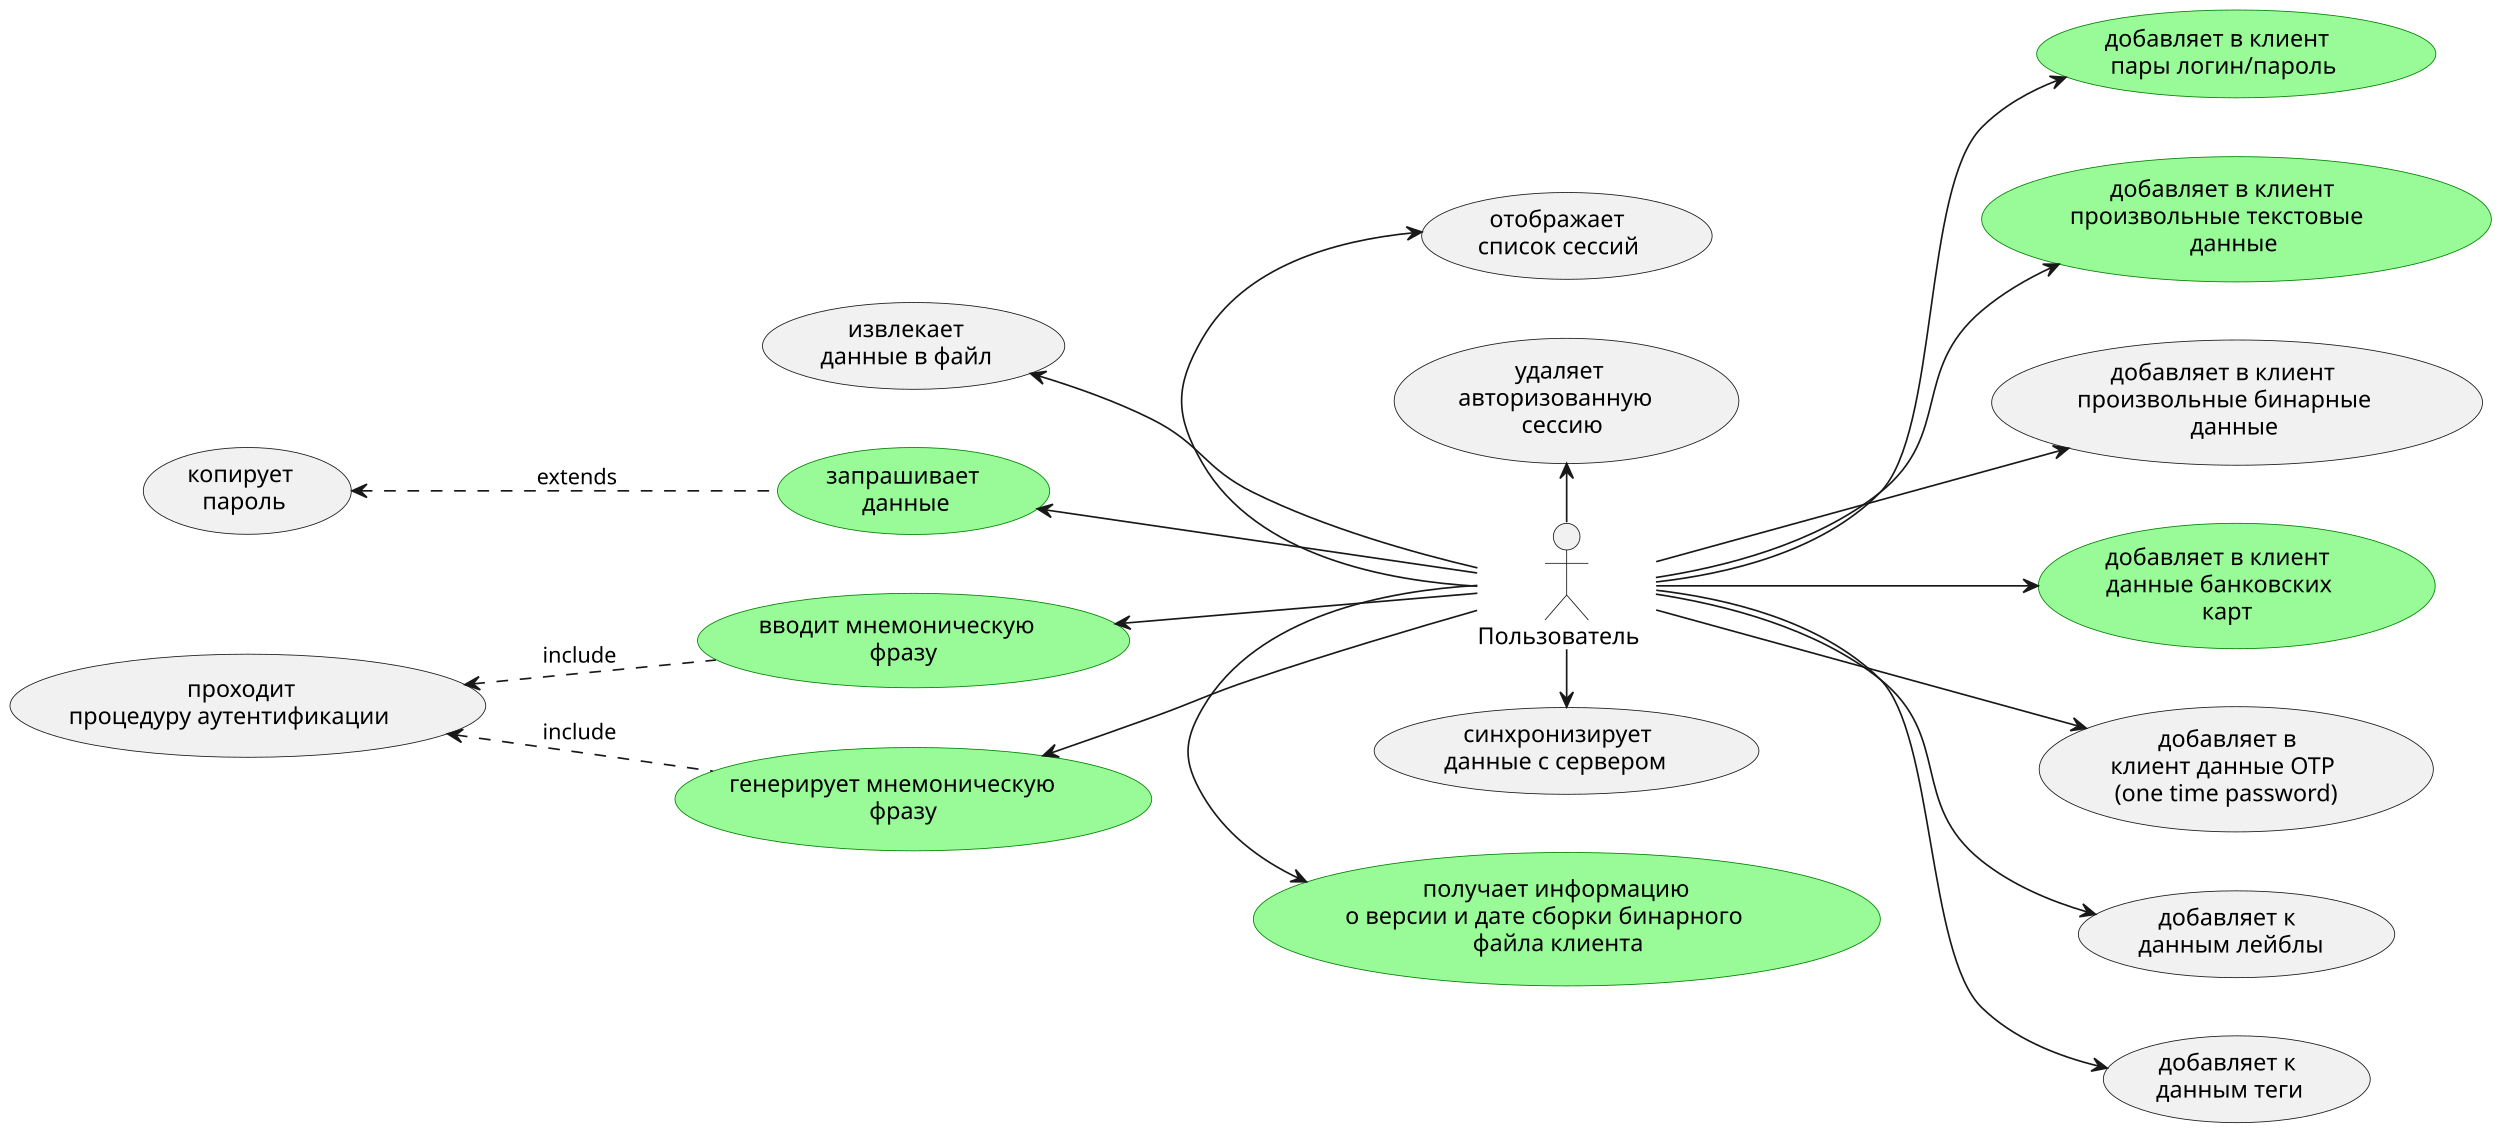
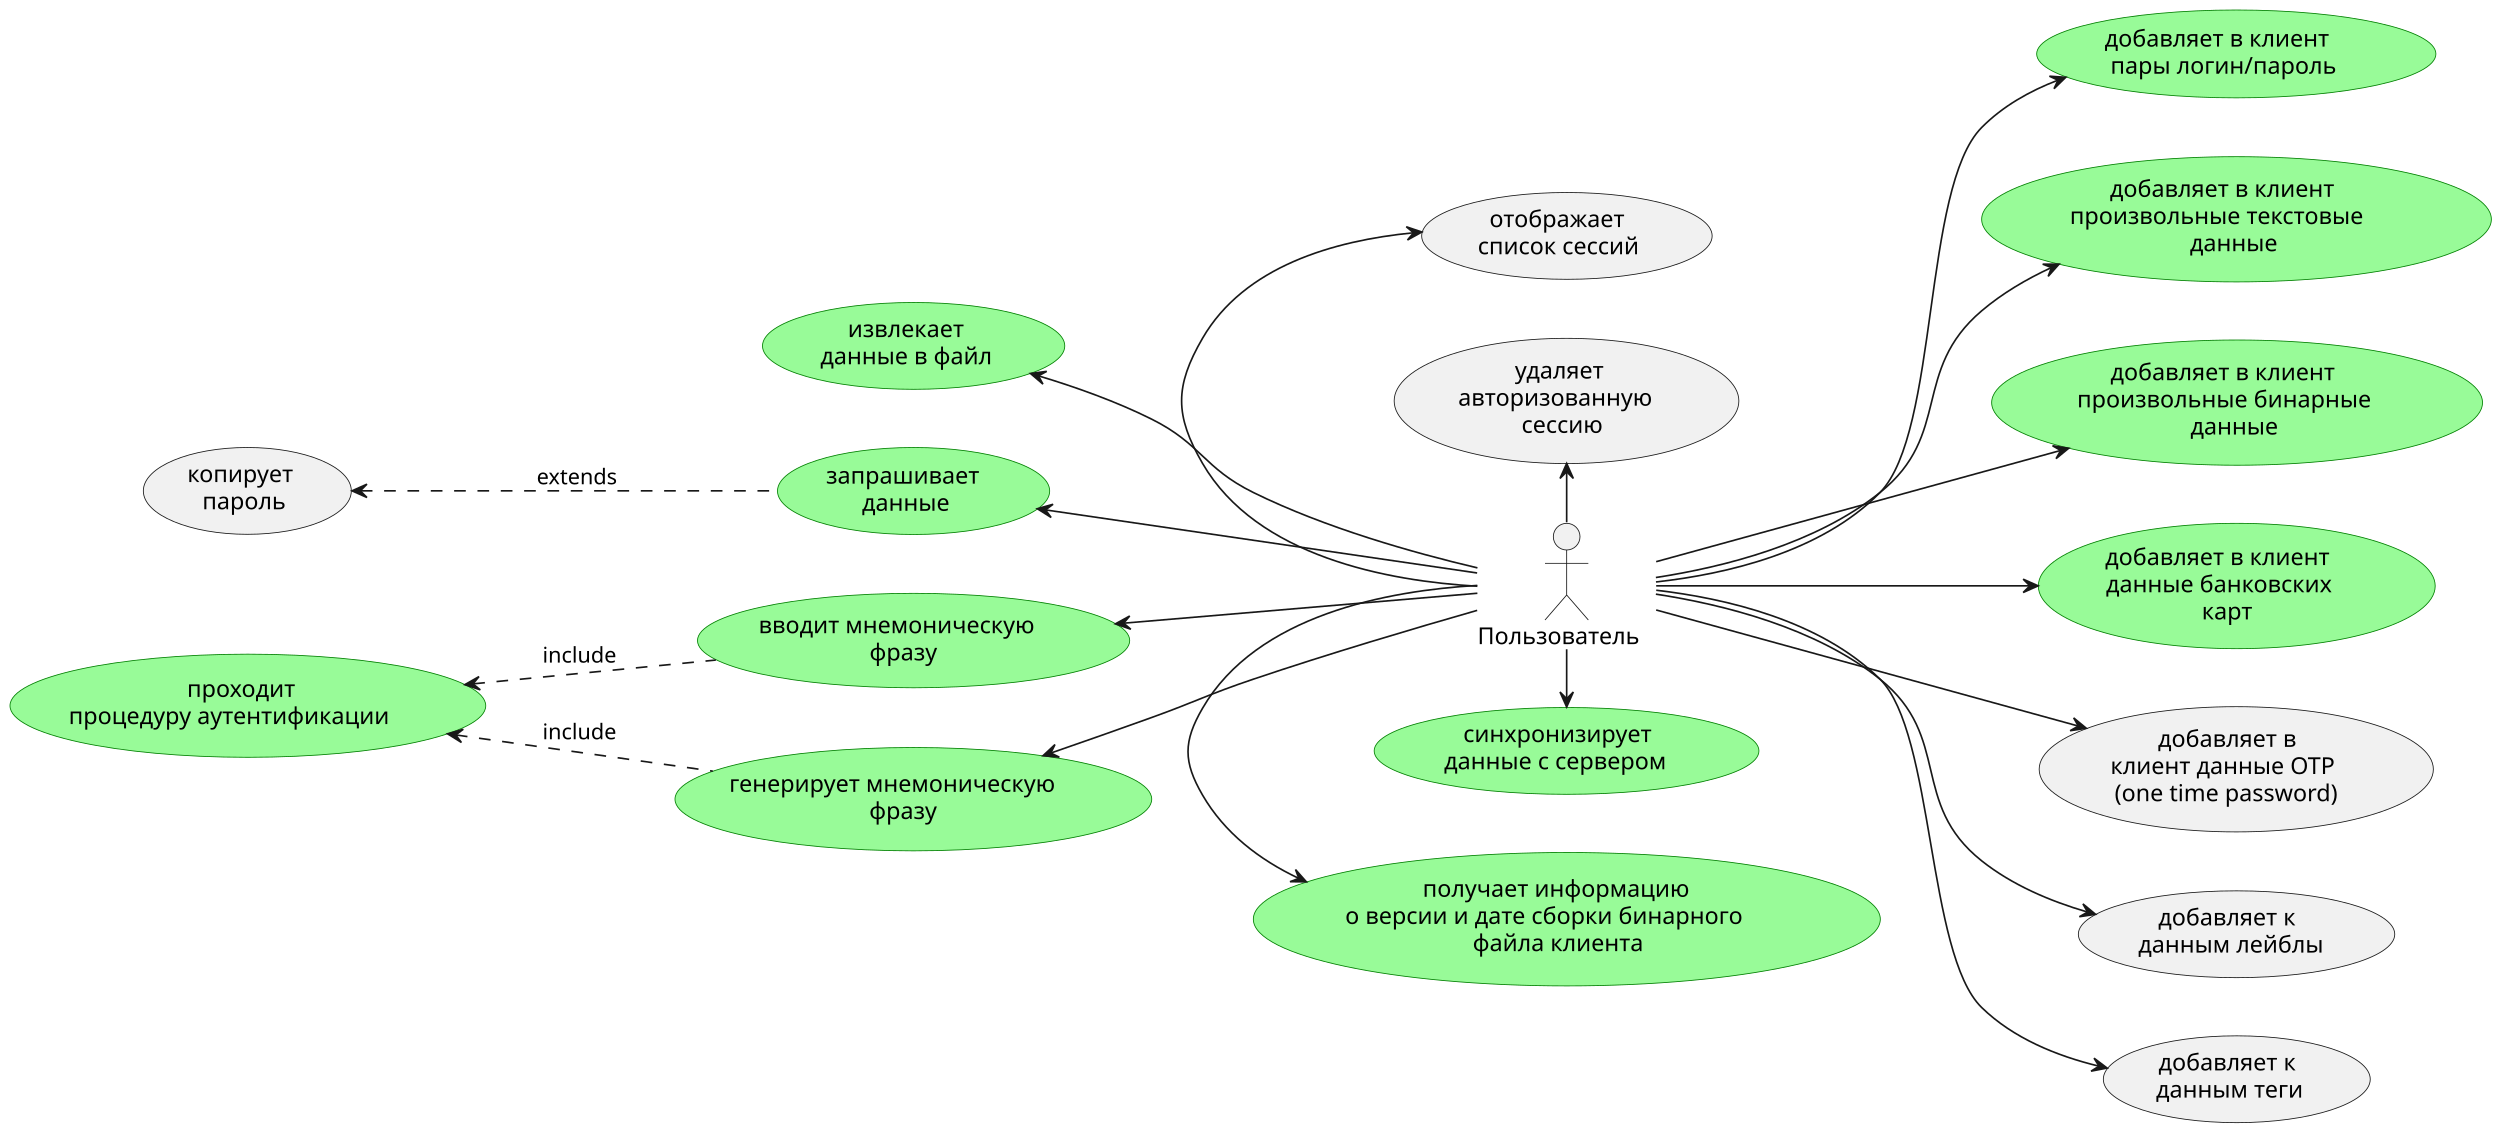
<svg xmlns="http://www.w3.org/2000/svg" contentStyleType="text/css" height="679px" preserveAspectRatio="none" style="width:1500px;height:679px;background:#FFFFFF;" version="1.1" viewBox="0 0 1500 679" width="1500px" zoomAndPan="magnify">
  <defs />
  <g>
    <g id="elem_u">
      <ellipse cx="940" cy="322" fill="#F1F1F1" rx="8" ry="8" style="stroke:#181818;stroke-width:0.5;" />
      <path d="M940,330 L940,357 M927,338 L953,338 M940,357 L927,372 M940,357 L953,372 " fill="none" style="stroke:#181818;stroke-width:0.5;" />
      <text fill="#000000" font-family="sans-serif" font-size="14" lengthAdjust="spacing" textLength="107" x="886.5" y="386.495">Пользователь</text>
    </g>
    <g id="elem_UC1">
      <ellipse cx="940.096" cy="551.519" fill="#98FB98" rx="188.095" ry="40.019" style="stroke:#008000;stroke-width:0.5;" />
      <text fill="#000000" font-family="sans-serif" font-size="14" lengthAdjust="spacing" textLength="173" x="853.596" y="538.069">получает информацию</text>
      <text fill="#000000" font-family="sans-serif" font-size="14" lengthAdjust="spacing" textLength="262" x="807.096" y="554.366">о версии и дате сборки бинарного</text>
      <text fill="#000000" font-family="sans-serif" font-size="14" lengthAdjust="spacing" textLength="113" x="883.596" y="570.663">файла клиента</text>
    </g>
    <g id="elem_UC2">
      <ellipse cx="548.015" cy="479.503" fill="#98FB98" rx="143.015" ry="31.003" style="stroke:#008000;stroke-width:0.5;" />
      <text fill="#000000" font-family="sans-serif" font-size="14" lengthAdjust="spacing" textLength="215" x="437.515" y="475.102">генерирует мнемоническую</text>
      <text fill="#000000" font-family="sans-serif" font-size="14" lengthAdjust="spacing" textLength="47" x="521.515" y="491.399">фразу</text>
    </g>
    <g id="elem_UC17">
      <ellipse cx="548.161" cy="384.332" fill="#98FB98" rx="129.661" ry="28.332" style="stroke:#008000;stroke-width:0.5;" />
      <text fill="#000000" font-family="sans-serif" font-size="14" lengthAdjust="spacing" textLength="180" x="455.161" y="379.931">вводит мнемоническую</text>
      <text fill="#000000" font-family="sans-serif" font-size="14" lengthAdjust="spacing" textLength="47" x="521.661" y="396.228">фразу</text>
    </g>
    <g id="elem_UC11">
-       <ellipse cx="148.721" cy="423.444" fill="#F1F1F1" rx="142.721" ry="30.944" style="stroke:#181818;stroke-width:0.5;" />
+       <ellipse cx="148.721" cy="423.444" fill="#98FB98" rx="142.721" ry="30.944" style="stroke:#008000;stroke-width:0.5;" />
      <text fill="#000000" font-family="sans-serif" font-size="14" lengthAdjust="spacing" textLength="73" x="112.221" y="418.142">проходит</text>
      <text fill="#000000" font-family="sans-serif" font-size="14" lengthAdjust="spacing" textLength="215" x="41.221" y="434.439">процедуру аутентификации</text>
    </g>
    <g id="elem_UC3">
      <ellipse cx="1341.769" cy="32.354" fill="#98FB98" rx="119.769" ry="26.354" style="stroke:#008000;stroke-width:0.5;" />
      <text fill="#000000" font-family="sans-serif" font-size="14" lengthAdjust="spacing" textLength="152" x="1262.769" y="27.953">добавляет в клиент</text>
      <text fill="#000000" font-family="sans-serif" font-size="14" lengthAdjust="spacing" textLength="145" x="1266.269" y="44.25">пары логин/пароль</text>
    </g>
    <g id="elem_UC4">
      <ellipse cx="1341.907" cy="131.571" fill="#98FB98" rx="152.907" ry="37.571" style="stroke:#008000;stroke-width:0.5;" />
      <text fill="#000000" font-family="sans-serif" font-size="14" lengthAdjust="spacing" textLength="152" x="1265.907" y="118.121">добавляет в клиент</text>
      <text fill="#000000" font-family="sans-serif" font-size="14" lengthAdjust="spacing" textLength="196" x="1241.907" y="134.418">произвольные текстовые</text>
      <text fill="#000000" font-family="sans-serif" font-size="14" lengthAdjust="spacing" textLength="56" x="1313.907" y="150.714">данные</text>
    </g>
    <g id="elem_UC5">
-       <ellipse cx="1342.25" cy="241.571" fill="#F1F1F1" rx="147.25" ry="37.571" style="stroke:#181818;stroke-width:0.5;" />
+       <ellipse cx="1342.25" cy="241.571" fill="#98FB98" rx="147.25" ry="37.571" style="stroke:#008000;stroke-width:0.5;" />
      <text fill="#000000" font-family="sans-serif" font-size="14" lengthAdjust="spacing" textLength="152" x="1266.25" y="228.121">добавляет в клиент</text>
      <text fill="#000000" font-family="sans-serif" font-size="14" lengthAdjust="spacing" textLength="188" x="1246.25" y="244.418">произвольные бинарные</text>
      <text fill="#000000" font-family="sans-serif" font-size="14" lengthAdjust="spacing" textLength="56" x="1314.25" y="260.714">данные</text>
    </g>
    <g id="elem_UC6">
      <ellipse cx="1342.059" cy="351.599" fill="#98FB98" rx="119.059" ry="37.599" style="stroke:#008000;stroke-width:0.5;" />
      <text fill="#000000" font-family="sans-serif" font-size="14" lengthAdjust="spacing" textLength="152" x="1263.059" y="339.05">добавляет в клиент</text>
      <text fill="#000000" font-family="sans-serif" font-size="14" lengthAdjust="spacing" textLength="147" x="1263.559" y="355.346">данные банковских</text>
      <text fill="#000000" font-family="sans-serif" font-size="14" lengthAdjust="spacing" textLength="36" x="1321.059" y="371.643">карт</text>
    </g>
    <g id="elem_UC7">
      <ellipse cx="1341.758" cy="461.571" fill="#F1F1F1" rx="118.258" ry="37.571" style="stroke:#181818;stroke-width:0.5;" />
      <text fill="#000000" font-family="sans-serif" font-size="14" lengthAdjust="spacing" textLength="94" x="1294.758" y="448.121">добавляет в</text>
      <text fill="#000000" font-family="sans-serif" font-size="14" lengthAdjust="spacing" textLength="147" x="1266.258" y="464.418">клиент данные OTP</text>
      <text fill="#000000" font-family="sans-serif" font-size="14" lengthAdjust="spacing" textLength="146" x="1268.758" y="480.714">(one time password)</text>
    </g>
    <g id="elem_UC8">
      <ellipse cx="1341.924" cy="560.547" fill="#F1F1F1" rx="94.924" ry="26.047" style="stroke:#181818;stroke-width:0.5;" />
      <text fill="#000000" font-family="sans-serif" font-size="14" lengthAdjust="spacing" textLength="94" x="1294.924" y="555.245">добавляет к</text>
      <text fill="#000000" font-family="sans-serif" font-size="14" lengthAdjust="spacing" textLength="118" x="1282.924" y="571.542">данным лейблы</text>
    </g>
    <g id="elem_UC9">
      <ellipse cx="1342.075" cy="647.547" fill="#F1F1F1" rx="80.075" ry="26.047" style="stroke:#181818;stroke-width:0.5;" />
      <text fill="#000000" font-family="sans-serif" font-size="14" lengthAdjust="spacing" textLength="94" x="1295.075" y="642.245">добавляет к</text>
      <text fill="#000000" font-family="sans-serif" font-size="14" lengthAdjust="spacing" textLength="97" x="1293.575" y="658.542">данным теги</text>
    </g>
    <g id="elem_UC10">
-       <ellipse cx="939.93" cy="450.547" fill="#F1F1F1" rx="115.43" ry="26.047" style="stroke:#181818;stroke-width:0.5;" />
+       <ellipse cx="939.93" cy="450.547" fill="#98FB98" rx="115.43" ry="26.047" style="stroke:#008000;stroke-width:0.5;" />
      <text fill="#000000" font-family="sans-serif" font-size="14" lengthAdjust="spacing" textLength="124" x="877.93" y="445.245">синхронизирует</text>
      <text fill="#000000" font-family="sans-serif" font-size="14" lengthAdjust="spacing" textLength="147" x="866.43" y="461.542">данные с сервером</text>
    </g>
    <g id="elem_UC12">
      <ellipse cx="548.154" cy="294.596" fill="#98FB98" rx="81.654" ry="26.096" style="stroke:#008000;stroke-width:0.5;" />
      <text fill="#000000" font-family="sans-serif" font-size="14" lengthAdjust="spacing" textLength="99" x="495.654" y="290.195">запрашивает</text>
      <text fill="#000000" font-family="sans-serif" font-size="14" lengthAdjust="spacing" textLength="56" x="517.154" y="306.492">данные</text>
    </g>
    <g id="elem_UC13">
      <ellipse cx="148.397" cy="294.547" fill="#F1F1F1" rx="62.397" ry="26.047" style="stroke:#181818;stroke-width:0.5;" />
      <text fill="#000000" font-family="sans-serif" font-size="14" lengthAdjust="spacing" textLength="72" x="112.397" y="289.245">копирует</text>
      <text fill="#000000" font-family="sans-serif" font-size="14" lengthAdjust="spacing" textLength="54" x="121.397" y="305.542">пароль</text>
    </g>
    <g id="elem_UC14">
-       <ellipse cx="548.181" cy="207.547" fill="#F1F1F1" rx="90.681" ry="26.047" style="stroke:#181818;stroke-width:0.5;" />
+       <ellipse cx="548.181" cy="207.547" fill="#98FB98" rx="90.681" ry="26.047" style="stroke:#008000;stroke-width:0.5;" />
      <text fill="#000000" font-family="sans-serif" font-size="14" lengthAdjust="spacing" textLength="79" x="508.681" y="202.245">извлекает</text>
      <text fill="#000000" font-family="sans-serif" font-size="14" lengthAdjust="spacing" textLength="112" x="492.181" y="218.542">данные в файл</text>
    </g>
    <g id="elem_UC15">
      <ellipse cx="940.146" cy="141.547" fill="#F1F1F1" rx="87.146" ry="26.047" style="stroke:#181818;stroke-width:0.5;" />
      <text fill="#000000" font-family="sans-serif" font-size="14" lengthAdjust="spacing" textLength="93" x="893.646" y="136.245">отображает</text>
      <text fill="#000000" font-family="sans-serif" font-size="14" lengthAdjust="spacing" textLength="107" x="886.646" y="152.542">список сессий</text>
    </g>
    <g id="elem_UC16">
      <ellipse cx="939.909" cy="240.571" fill="#F1F1F1" rx="103.409" ry="37.571" style="stroke:#181818;stroke-width:0.5;" />
      <text fill="#000000" font-family="sans-serif" font-size="14" lengthAdjust="spacing" textLength="62" x="908.909" y="227.121">удаляет</text>
      <text fill="#000000" font-family="sans-serif" font-size="14" lengthAdjust="spacing" textLength="126" x="874.909" y="243.418">авторизованную</text>
      <text fill="#000000" font-family="sans-serif" font-size="14" lengthAdjust="spacing" textLength="54" x="912.909" y="259.714">сессию</text>
    </g>
    <g id="link_u_UC1">
      <path d="M886.399,351.258 C832.861,354.363 753.994,368.893 721.5,425 C709.918,444.999 709.918,457.001 721.5,477 C734.681,499.76 755.463,515.747 779.083,526.937 " fill="none" id="u-to-UC1" style="stroke:#181818;stroke-width:1.0;" />
      <polygon fill="#181818" points="783.843,529.112,777.319,521.734,779.295,527.034,773.995,529.011,783.843,529.112" style="stroke:#181818;stroke-width:1.0;" />
    </g>
    <g id="link_u_UC3">
      <path d="M993.588,349.175 C1035.48,344.517 1092.76,331.428 1128,295.5 C1163.38,259.434 1153.46,112.403 1189,76.5 C1201.63,63.74 1217.72,54.628 1234.68,48.132 " fill="none" id="u-to-UC3" style="stroke:#181818;stroke-width:1.0;" />
      <polygon fill="#181818" points="1239.48,46.368,1229.652,45.725,1234.788,48.096,1232.417,53.232,1239.48,46.368" style="stroke:#181818;stroke-width:1.0;" />
    </g>
    <g id="link_u_UC4">
      <path d="M993.524,346.51 C1034,340.311 1089.4,326.449 1128,295.5 C1171.31,260.775 1146.68,222.428 1189,186.5 C1201.31,176.048 1215.77,167.516 1230.78,160.569 " fill="none" id="u-to-UC4" style="stroke:#181818;stroke-width:1.0;" />
      <polygon fill="#181818" points="1235.46,158.463,1225.611,158.519,1230.903,160.52,1228.902,165.811,1235.46,158.463" style="stroke:#181818;stroke-width:1.0;" />
    </g>
    <g id="link_u_UC5">
      <path d="M993.704,337.006 C1055.15,320.109 1158.22,291.765 1236.15,270.333 " fill="none" id="u-to-UC5" style="stroke:#181818;stroke-width:1.0;" />
      <polygon fill="#181818" points="1241.25,268.932,1231.511,267.467,1236.43,270.26,1233.636,275.179,1241.25,268.932" style="stroke:#181818;stroke-width:1.0;" />
    </g>
    <g id="link_u_UC6">
      <path d="M993.704,351.5 C1050.37,351.5 1142.42,351.5 1217.52,351.5 " fill="none" id="u-to-UC6" style="stroke:#181818;stroke-width:1.0;" />
      <polygon fill="#181818" points="1222.9,351.5,1213.9,347.5,1217.9,351.5,1213.9,355.5,1222.9,351.5" style="stroke:#181818;stroke-width:1.0;" />
    </g>
    <g id="link_u_UC7">
      <path d="M993.704,365.994 C1057.95,383.662 1167.71,413.844 1246.65,435.554 " fill="none" id="u-to-UC7" style="stroke:#181818;stroke-width:1.0;" />
      <polygon fill="#181818" points="1251.81,436.972,1244.197,430.724,1246.99,435.643,1242.071,438.437,1251.81,436.972" style="stroke:#181818;stroke-width:1.0;" />
    </g>
    <g id="link_u_UC8">
      <path d="M993.524,356.49 C1034,362.689 1089.4,376.551 1128,407.5 C1171.31,442.225 1145.53,481.975 1189,516.5 C1207.2,530.954 1229.97,540.661 1252.31,547.178 " fill="none" id="u-to-UC8" style="stroke:#181818;stroke-width:1.0;" />
      <polygon fill="#181818" points="1257.36,548.603,1249.766,542.331,1252.544,547.259,1247.616,550.037,1257.36,548.603" style="stroke:#181818;stroke-width:1.0;" />
    </g>
    <g id="link_u_UC9">
      <path d="M993.74,354.143 C1035.44,358.998 1092.37,372.199 1128,407.5 C1160.56,439.754 1156.2,572.495 1189,604.5 C1207.86,622.904 1233.98,633.55 1259.25,639.67 " fill="none" id="u-to-UC9" style="stroke:#181818;stroke-width:1.0;" />
      <polygon fill="#181818" points="1264.29,640.834,1256.425,634.906,1259.419,639.706,1254.62,642.7,1264.29,640.834" style="stroke:#181818;stroke-width:1.0;" />
    </g>
    <g id="link_u_UC10">
      <path d="M940,389.556 C940,399.39 940,409.225 940,419.06 " fill="none" id="u-to-UC10" style="stroke:#181818;stroke-width:1.0;" />
      <polygon fill="#181818" points="940,424.203,944,415.203,940,419.203,936,415.203,940,424.203" style="stroke:#181818;stroke-width:1.0;" />
    </g>
    <g id="link_UC2_u">
      <path d="M630.525,451.811 C650.353,444.954 671.47,437.55 691,430.5 C718.253,420.662 724.55,416.773 752,407.5 C796.95,392.316 848.663,376.991 886.298,366.221 " fill="none" id="UC2-backto-u" style="stroke:#181818;stroke-width:1.0;" />
      <polygon fill="#181818" points="625.783,453.448,635.596,454.289,630.509,451.815,632.983,446.728,625.783,453.448" style="stroke:#181818;stroke-width:1.0;" />
    </g>
    <g id="link_UC17_u">
      <path d="M674.336,373.895 C746.092,367.823 832.338,360.525 886.427,355.949 " fill="none" id="UC17-backto-u" style="stroke:#181818;stroke-width:1.0;" />
      <polygon fill="#181818" points="669.195,374.33,678.5,377.557,674.177,373.909,677.826,369.586,669.195,374.33" style="stroke:#181818;stroke-width:1.0;" />
    </g>
    <g id="link_UC11_UC17">
      <path d="M283.969,410.307 C331.174,405.675 383.8,400.512 429.502,396.028 " fill="none" id="UC11-backto-UC17" style="stroke:#181818;stroke-width:1.0;stroke-dasharray:7.0,7.0;" />
      <polygon fill="#181818" points="278.832,410.811,288.18,413.912,283.808,410.322,287.398,405.951,278.832,410.811" style="stroke:#181818;stroke-width:1.0;" />
      <text fill="#000000" font-family="sans-serif" font-size="13" lengthAdjust="spacing" textLength="45" x="325.5" y="397.567">include</text>
    </g>
    <g id="link_UC11_UC2">
      <path d="M273.533,440.974 C322.689,447.899 378.983,455.83 427.667,462.688 " fill="none" id="UC11-backto-UC2" style="stroke:#181818;stroke-width:1.0;stroke-dasharray:7.0,7.0;" />
      <polygon fill="#181818" points="268.494,440.264,276.848,445.48,273.445,440.961,277.964,437.558,268.494,440.264" style="stroke:#181818;stroke-width:1.0;" />
      <text fill="#000000" font-family="sans-serif" font-size="13" lengthAdjust="spacing" textLength="45" x="325.5" y="443.567">include</text>
    </g>
    <g id="link_UC12_u">
      <path d="M627.37,305.954 C704.339,317.203 819.633,334.054 886.278,343.794 " fill="none" id="UC12-backto-u" style="stroke:#181818;stroke-width:1.0;" />
      <polygon fill="#181818" points="622.356,305.221,630.682,310.483,627.303,305.945,631.841,302.567,622.356,305.221" style="stroke:#181818;stroke-width:1.0;" />
    </g>
    <g id="link_UC13_UC12">
      <path d="M216.478,294.5 C285.371,294.5 392.711,294.5 466.255,294.5 " fill="none" id="UC13-backto-UC12" style="stroke:#181818;stroke-width:1.0;stroke-dasharray:7.0,7.0;" />
      <polygon fill="#181818" points="211.173,294.5,220.173,298.5,216.173,294.5,220.173,290.5,211.173,294.5" style="stroke:#181818;stroke-width:1.0;" />
      <text fill="#000000" font-family="sans-serif" font-size="13" lengthAdjust="spacing" textLength="52" x="322" y="290.567">extends</text>
    </g>
    <g id="link_UC14_u">
      <path d="M623.315,225.582 C645.662,232.319 669.85,240.951 691,251.5 C720.913,266.421 722.016,280.722 752,295.5 C795.165,316.775 847.98,331.678 886.458,340.732 " fill="none" id="UC14-backto-u" style="stroke:#181818;stroke-width:1.0;" />
      <polygon fill="#181818" points="618.278,224.086,625.768,230.482,623.071,225.509,628.044,222.813,618.278,224.086" style="stroke:#181818;stroke-width:1.0;" />
    </g>
    <g id="link_UC16_u">
      <path d="M940,283.297 C940,293.313 940,303.328 940,313.344 " fill="none" id="UC16-backto-u" style="stroke:#181818;stroke-width:1.0;" />
      <polygon fill="#181818" points="940,278.06,936,287.06,940,283.06,944,287.06,940,278.06" style="stroke:#181818;stroke-width:1.0;" />
    </g>
    <g id="link_UC15_u">
      <path d="M847.889,139.685 C800.039,144.365 746.463,159.897 721.5,203 C704.795,231.845 704.795,249.155 721.5,278 C753.994,334.107 832.861,348.637 886.399,351.742 " fill="none" id="UC15-backto-u" style="stroke:#181818;stroke-width:1.0;" />
      <polygon fill="#181818" points="853.095,139.216,843.772,136.04,848.115,139.665,844.49,144.007,853.095,139.216" style="stroke:#181818;stroke-width:1.0;" />
    </g>
  </g>
</svg>
